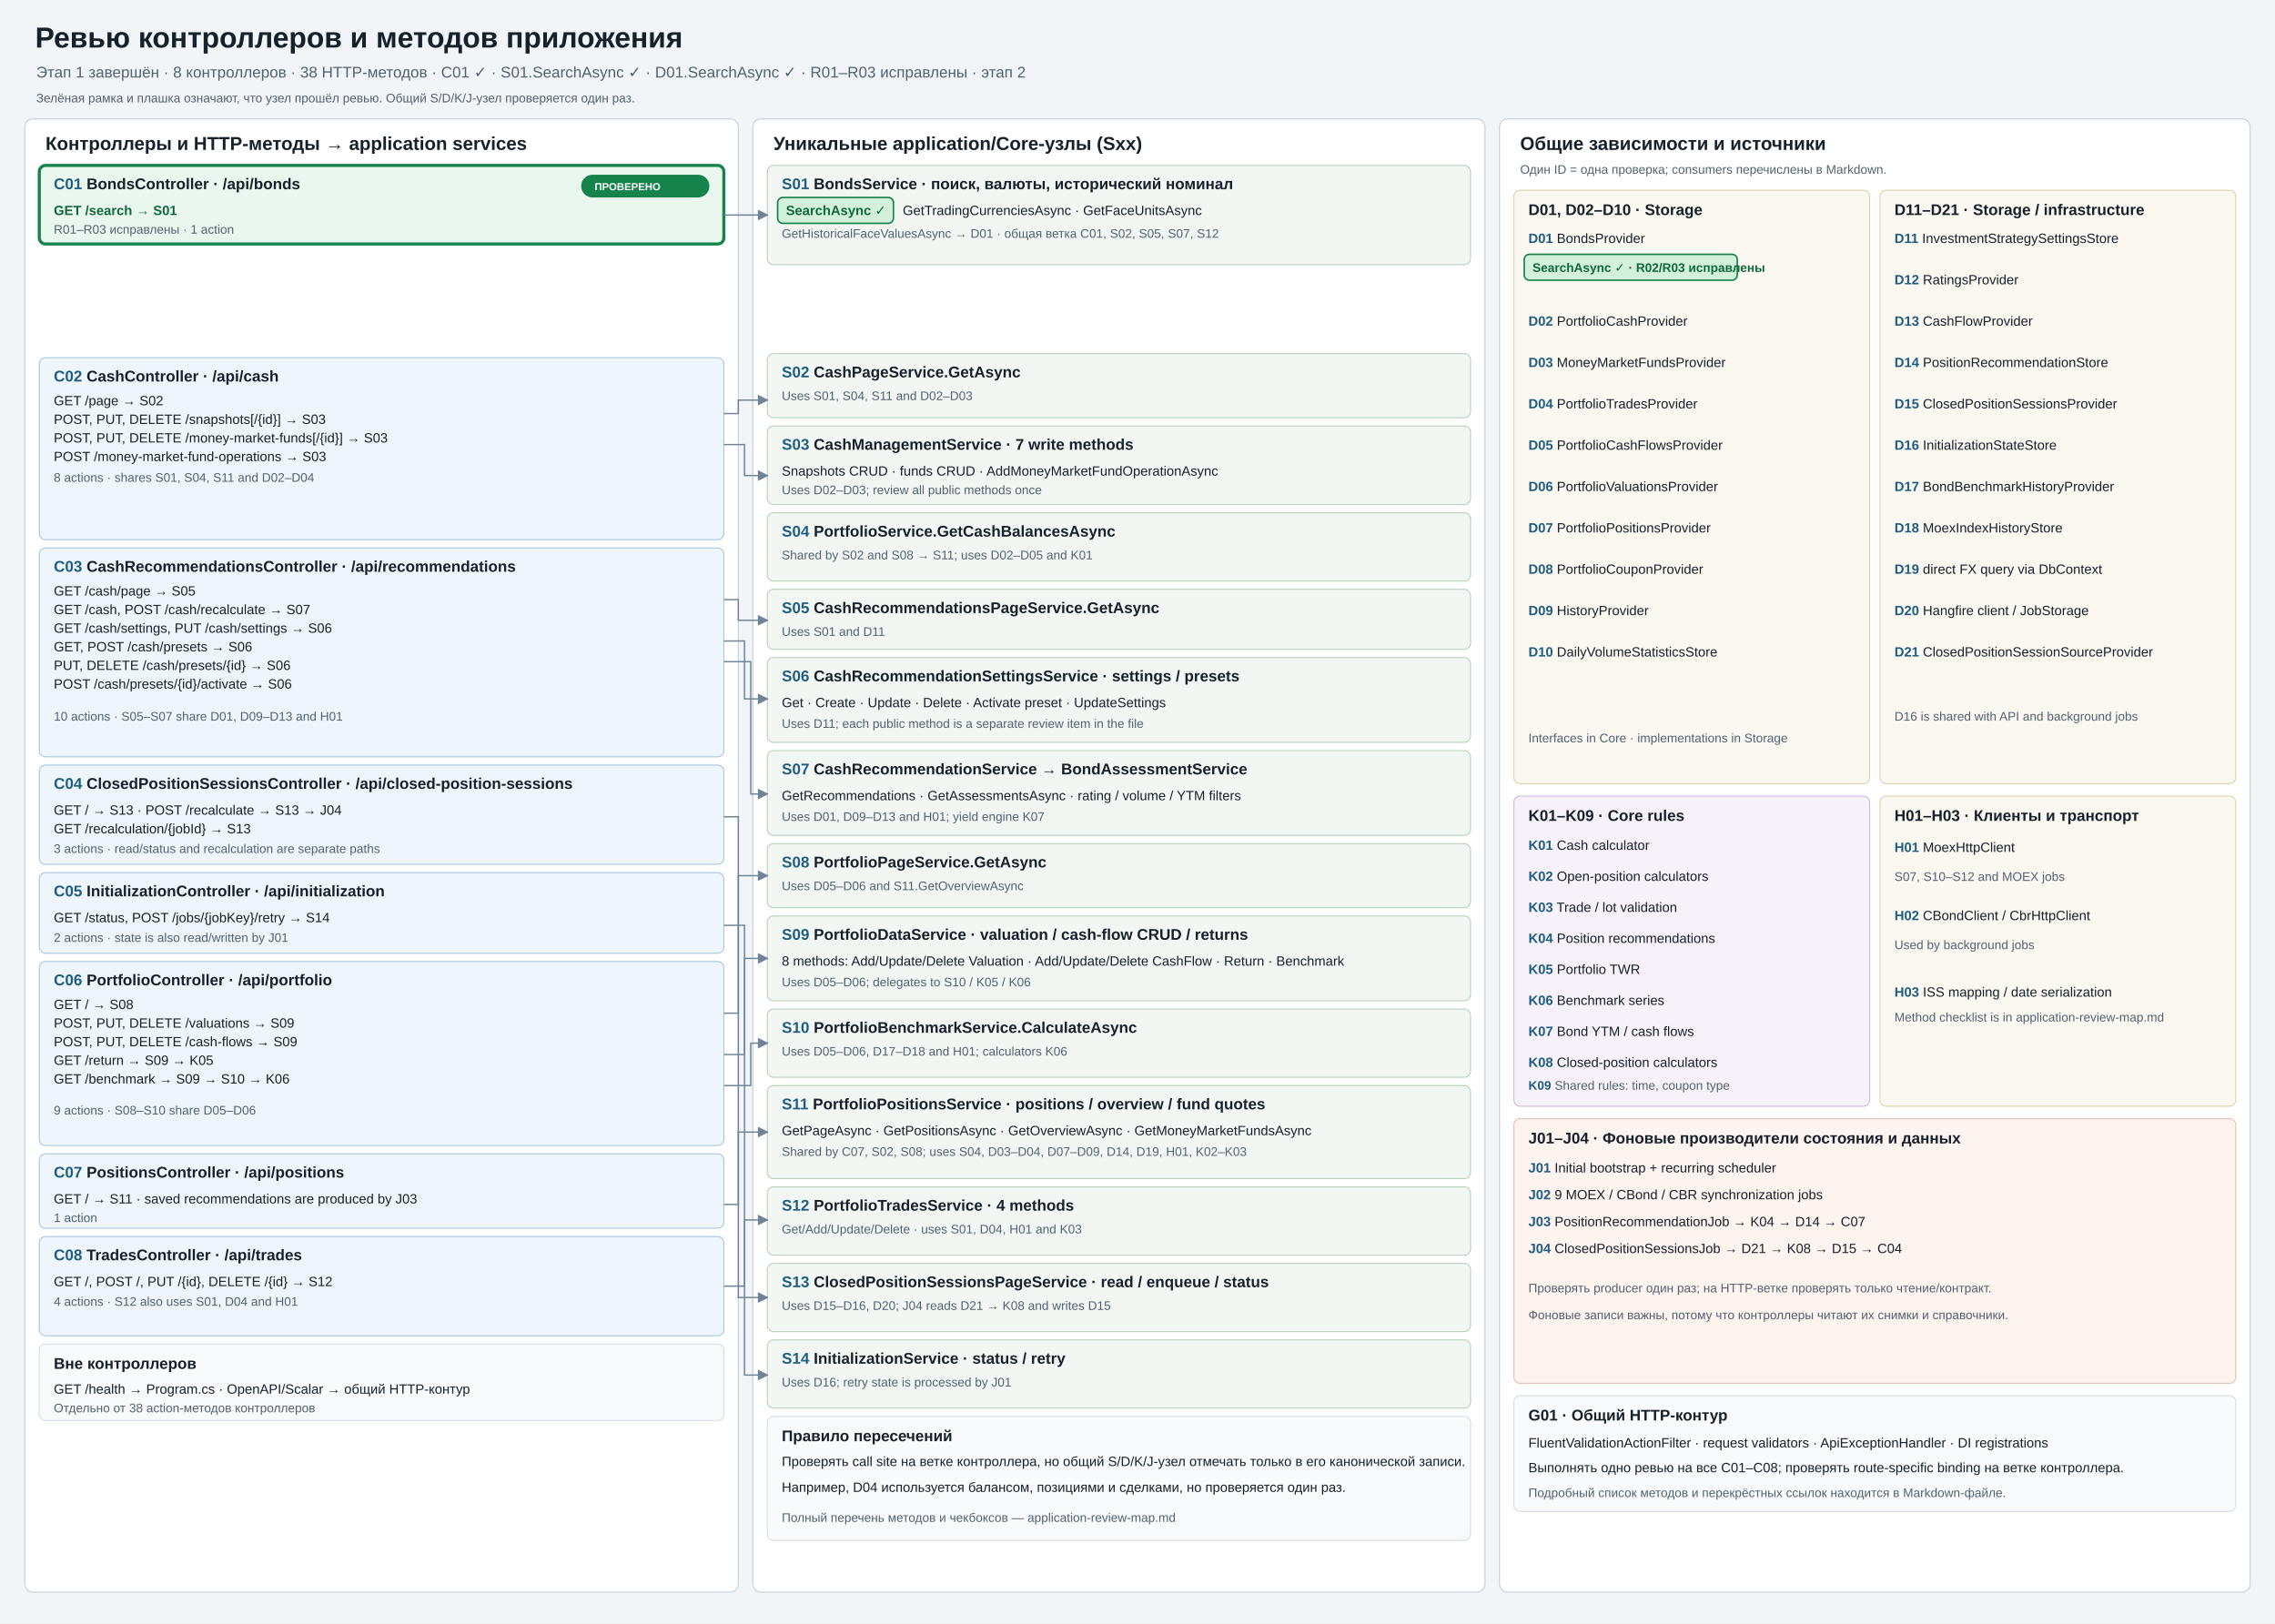
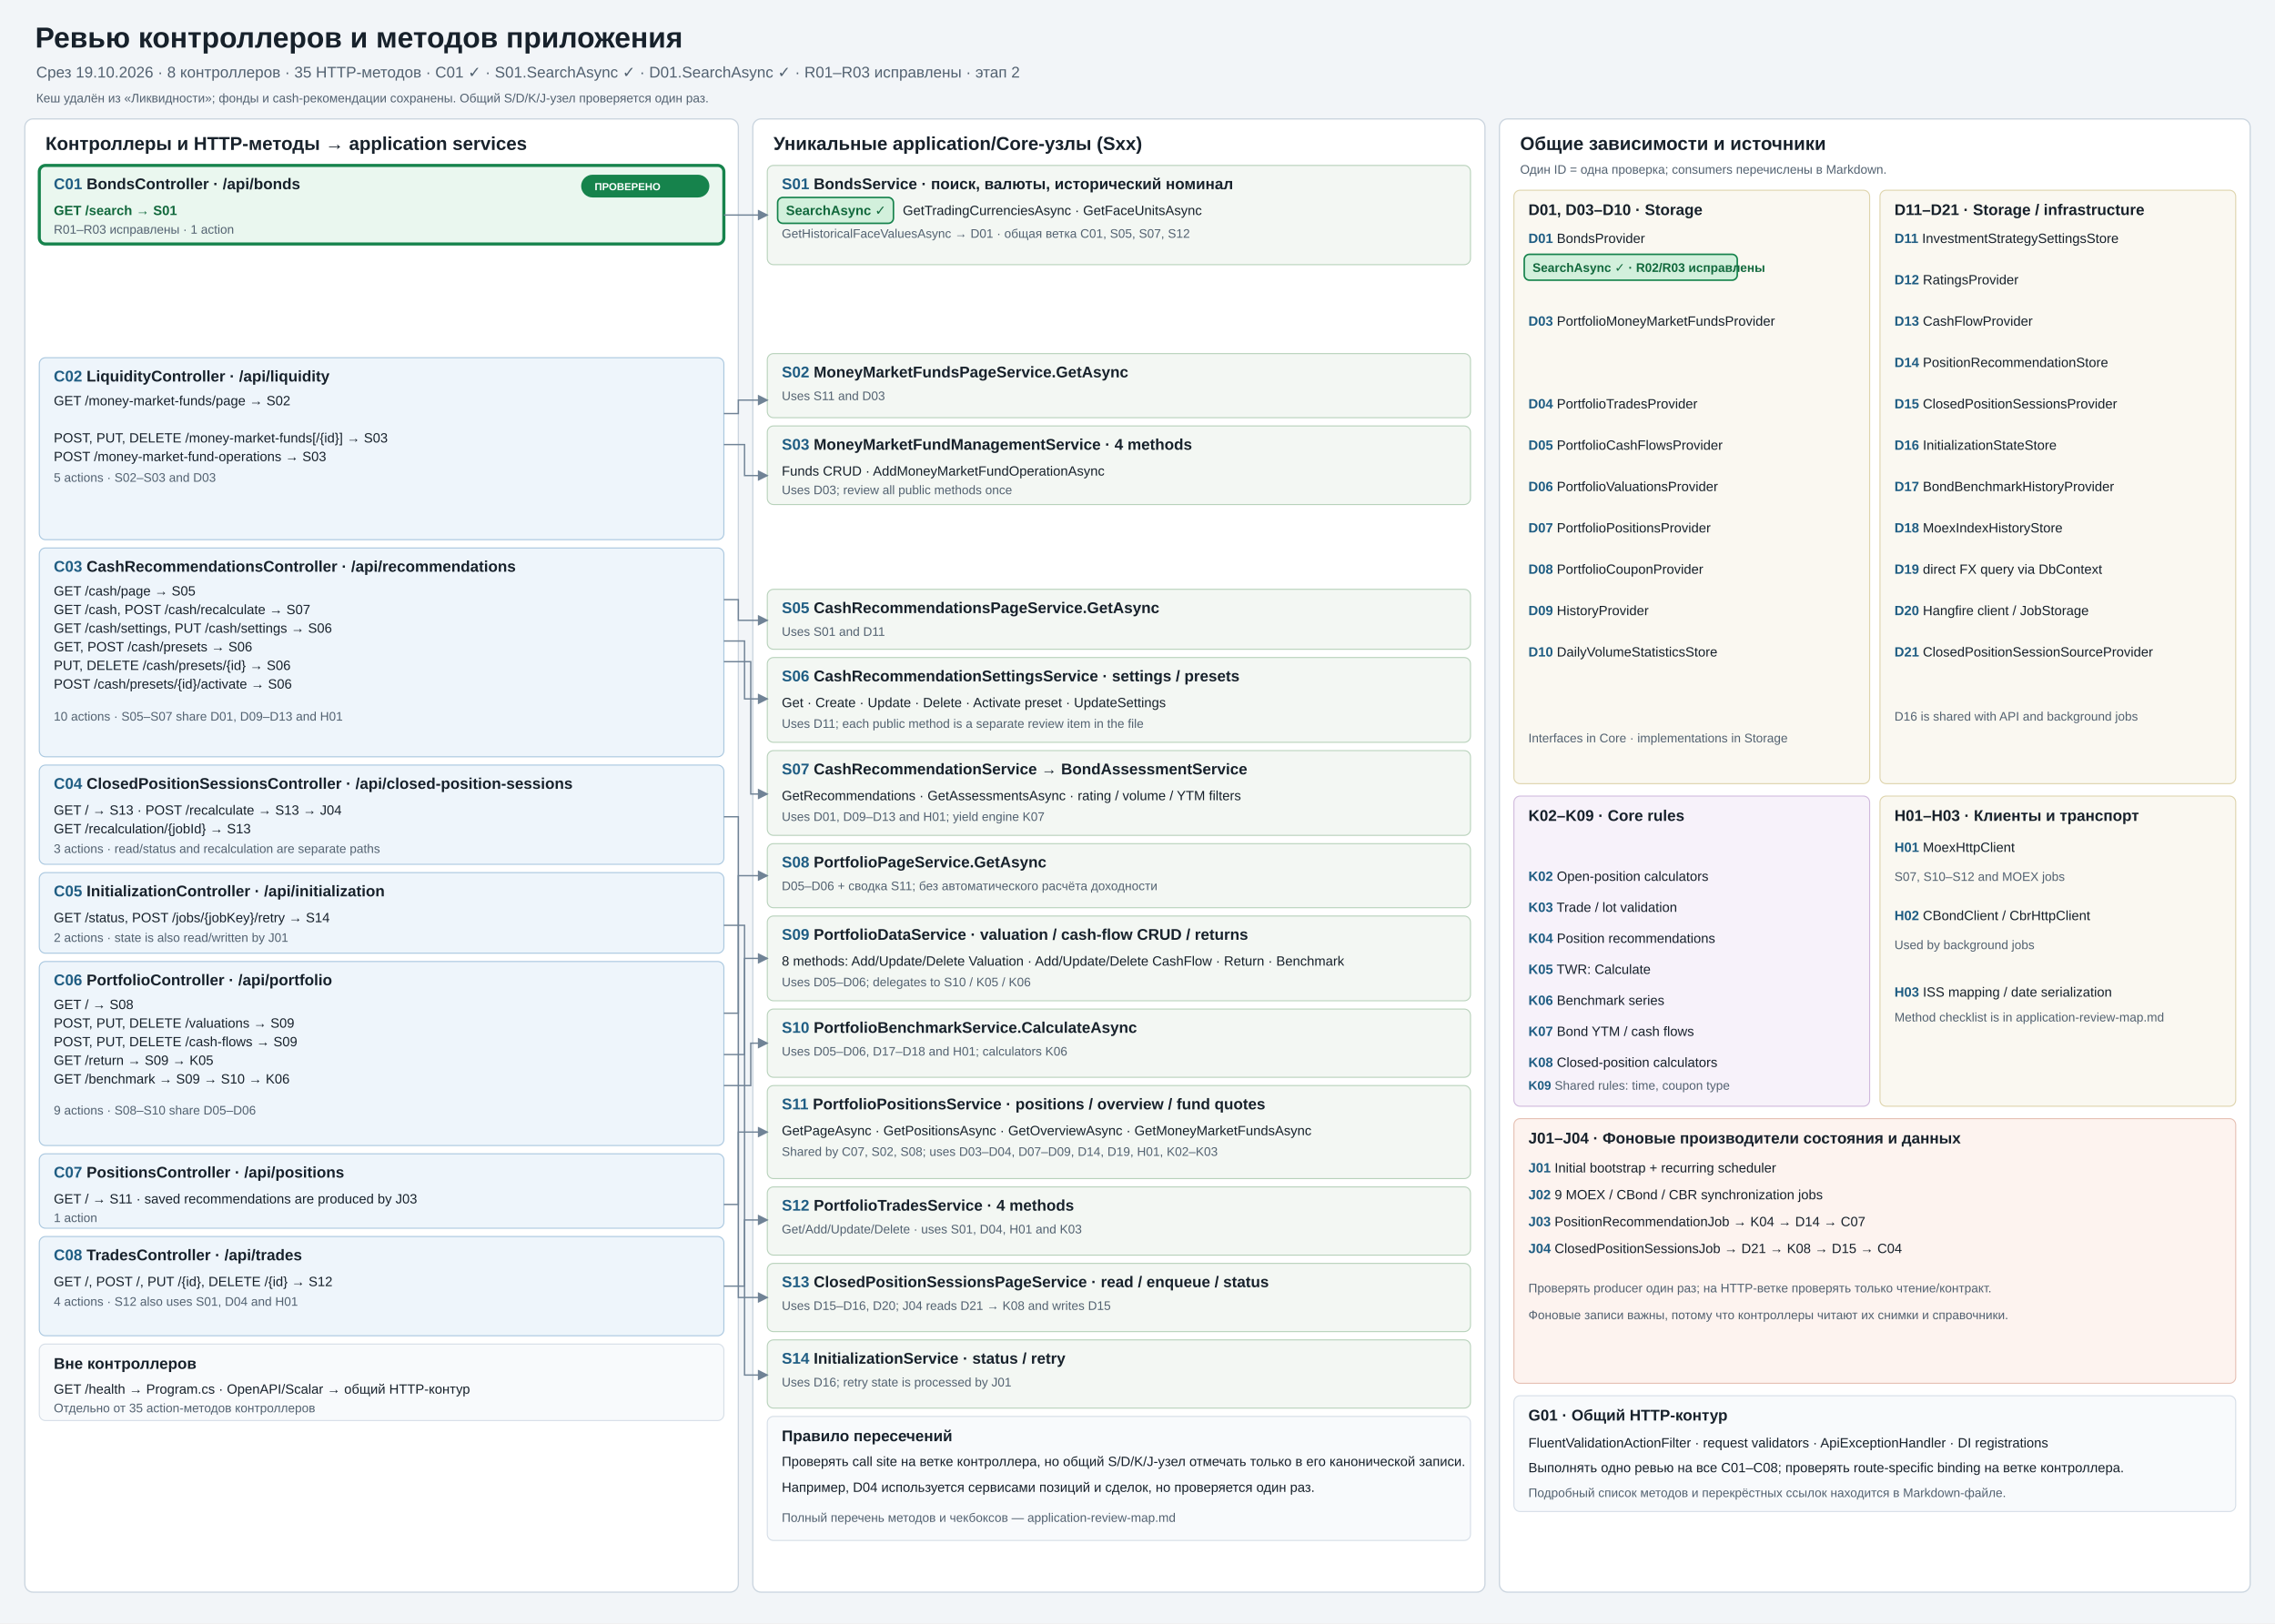
<svg xmlns="http://www.w3.org/2000/svg" width="2200" height="1570" viewBox="0 0 2200 1570" role="img" aria-labelledby="title desc">
  <defs>
    <style>
      text { font-family: Segoe UI, Arial, sans-serif; fill: #17212b; }
      .muted { fill: #526170; }
      .title { font-size: 28px; font-weight: 600; }
      .subtitle { font-size: 15px; }
      .section { font-size: 18px; font-weight: 600; }
      .card-title { font-size: 15px; font-weight: 600; }
      .body { font-size: 13px; }
      .small { font-size: 12px; }
      .panel { fill: #ffffff; stroke: #cbd5df; stroke-width: 1.2; }
      .card { fill: #f8fafc; stroke: #d6dee7; stroke-width: 1; }
      .controller { fill: #eef5fb; stroke: #a9c7df; }
      .service { fill: #f3f7f3; stroke: #b8d2bb; }
      .reviewed-card { fill: #eaf7ef; stroke: #16834c; stroke-width: 3; }
      .reviewed-pill { fill: #d2f0dc; stroke: #16834c; stroke-width: 1.5; }
      .reviewed-text { fill: #11683c; font-weight: 700; }
      .reviewed-badge { fill: #16834c; }
      .reviewed-badge-text { fill: #ffffff; font-size: 10px; font-weight: 700; }
      .dependency { fill: #faf8f1; stroke: #ded4ac; }
      .calc { fill: #f7f2fa; stroke: #d0b9dd; }
      .job { fill: #fdf3ef; stroke: #e5c0b3; }
      .line { stroke: #d4dde6; stroke-width: 1; }
      .connector { fill: none; stroke: #708396; stroke-width: 1.3; marker-end: url(#arrow); }
      .id { fill: #1f5d83; font-weight: 600; }
    </style>
    <marker id="arrow" markerWidth="8" markerHeight="8" refX="7" refY="4" orient="auto" markerUnits="strokeWidth">
      <path d="M0,0 L8,4 L0,8 z" fill="#708396" />
    </marker>
  </defs>
  <rect width="2200" height="1570" fill="#f2f5f8" />
  <text x="34" y="46" class="title">Ревью контроллеров и методов приложения</text>
-   <text x="35" y="75" class="subtitle muted">Этап 1 завершён · 8 контроллеров · 38 HTTP-методов · C01 ✓ · S01.SearchAsync ✓ · D01.SearchAsync ✓ · R01–R03 исправлены · этап 2</text>
-   <text x="35" y="99" class="small muted">Зелёная рамка и плашка означают, что узел прошёл ревью. Общий S/D/K/J-узел проверяется один раз.</text>
+   <text x="35" y="75" class="subtitle muted">Срез 19.10.2026 · 8 контроллеров · 35 HTTP-методов · C01 ✓ · S01.SearchAsync ✓ · D01.SearchAsync ✓ · R01–R03 исправлены · этап 2</text>
+   <text x="35" y="99" class="small muted">Кеш удалён из «Ликвидности»; фонды и cash-рекомендации сохранены. Общий S/D/K/J-узел проверяется один раз.</text>
  <rect x="24" y="115" width="690" height="1425" rx="8" class="panel" />
  <text x="44" y="145" class="section">Контроллеры и HTTP-методы → application services</text>
  <rect x="38" y="160" width="662" height="76" rx="6" class="card controller reviewed-card" />
  <text x="52" y="183" class="card-title">
    <tspan class="id">C01</tspan> BondsController · /api/bonds</text>
  <rect x="562" y="169" width="124" height="22" rx="11" class="reviewed-badge" />
  <text x="575" y="184" class="reviewed-badge-text">ПРОВЕРЕНО</text>
  <text x="52" y="208" class="body reviewed-text">GET /search → S01</text>
  <text x="52" y="226" class="small muted">R01–R03 исправлены · 1 action</text>
  <rect x="38" y="346" width="662" height="176" rx="6" class="card controller" />
  <text x="52" y="369" class="card-title">
-     <tspan class="id">C02</tspan> CashController · /api/cash</text>
-   <text x="52" y="392" class="body">GET /page → S02</text>
-   <text x="52" y="410" class="body">POST, PUT, DELETE /snapshots[/{id}] → S03</text>
+     <tspan class="id">C02</tspan> LiquidityController · /api/liquidity</text>
+   <text x="52" y="392" class="body">GET /money-market-funds/page → S02</text>
+   <text x="52" y="410" class="body" />
  <text x="52" y="428" class="body">POST, PUT, DELETE /money-market-funds[/{id}] → S03</text>
  <text x="52" y="446" class="body">POST /money-market-fund-operations → S03</text>
-   <text x="52" y="466" class="small muted">8 actions · shares S01, S04, S11 and D02–D04</text>
+   <text x="52" y="466" class="small muted">5 actions · S02–S03 and D03</text>
  <rect x="38" y="530" width="662" height="202" rx="6" class="card controller" />
  <text x="52" y="553" class="card-title">
    <tspan class="id">C03</tspan> CashRecommendationsController · /api/recommendations</text>
  <text x="52" y="576" class="body">GET /cash/page → S05</text>
  <text x="52" y="594" class="body">GET /cash, POST /cash/recalculate → S07</text>
  <text x="52" y="612" class="body">GET /cash/settings, PUT /cash/settings → S06</text>
  <text x="52" y="630" class="body">GET, POST /cash/presets → S06</text>
  <text x="52" y="648" class="body">PUT, DELETE /cash/presets/{id} → S06</text>
  <text x="52" y="666" class="body">POST /cash/presets/{id}/activate → S06</text>
  <text x="52" y="697" class="small muted">10 actions · S05–S07 share D01, D09–D13 and H01</text>
  <rect x="38" y="740" width="662" height="96" rx="6" class="card controller" />
  <text x="52" y="763" class="card-title">
    <tspan class="id">C04</tspan> ClosedPositionSessionsController · /api/closed-position-sessions</text>
  <text x="52" y="788" class="body">GET / → S13 · POST /recalculate → S13 → J04</text>
  <text x="52" y="806" class="body">GET /recalculation/{jobId} → S13</text>
  <text x="52" y="825" class="small muted">3 actions · read/status and recalculation are separate paths</text>
  <rect x="38" y="844" width="662" height="78" rx="6" class="card controller" />
  <text x="52" y="867" class="card-title">
    <tspan class="id">C05</tspan> InitializationController · /api/initialization</text>
  <text x="52" y="892" class="body">GET /status, POST /jobs/{jobKey}/retry → S14</text>
  <text x="52" y="911" class="small muted">2 actions · state is also read/written by J01</text>
  <rect x="38" y="930" width="662" height="178" rx="6" class="card controller" />
  <text x="52" y="953" class="card-title">
    <tspan class="id">C06</tspan> PortfolioController · /api/portfolio</text>
  <text x="52" y="976" class="body">GET / → S08</text>
  <text x="52" y="994" class="body">POST, PUT, DELETE /valuations → S09</text>
  <text x="52" y="1012" class="body">POST, PUT, DELETE /cash-flows → S09</text>
  <text x="52" y="1030" class="body">GET /return → S09 → K05</text>
  <text x="52" y="1048" class="body">GET /benchmark → S09 → S10 → K06</text>
  <text x="52" y="1078" class="small muted">9 actions · S08–S10 share D05–D06</text>
  <rect x="38" y="1116" width="662" height="72" rx="6" class="card controller" />
  <text x="52" y="1139" class="card-title">
    <tspan class="id">C07</tspan> PositionsController · /api/positions</text>
  <text x="52" y="1164" class="body">GET / → S11 · saved recommendations are produced by J03</text>
  <text x="52" y="1182" class="small muted">1 action</text>
  <rect x="38" y="1196" width="662" height="96" rx="6" class="card controller" />
  <text x="52" y="1219" class="card-title">
    <tspan class="id">C08</tspan> TradesController · /api/trades</text>
  <text x="52" y="1244" class="body">GET /, POST /, PUT /{id}, DELETE /{id} → S12</text>
  <text x="52" y="1263" class="small muted">4 actions · S12 also uses S01, D04 and H01</text>
  <rect x="38" y="1300" width="662" height="74" rx="6" class="card" />
  <text x="52" y="1324" class="card-title">Вне контроллеров</text>
  <text x="52" y="1348" class="body">GET /health → Program.cs · OpenAPI/Scalar → общий HTTP-контур</text>
-   <text x="52" y="1366" class="small muted">Отдельно от 38 action-методов контроллеров</text>
+   <text x="52" y="1366" class="small muted">Отдельно от 35 action-методов контроллеров</text>
  <rect x="728" y="115" width="708" height="1425" rx="8" class="panel" />
  <text x="748" y="145" class="section">Уникальные application/Core-узлы (Sxx)</text>
  <rect x="742" y="160" width="680" height="96" rx="6" class="card service" />
  <text x="756" y="183" class="card-title">
    <tspan class="id">S01</tspan> BondsService · поиск, валюты, исторический номинал</text>
  <rect x="752" y="191" width="112" height="25" rx="5" class="reviewed-pill" />
  <text x="760" y="208" class="body reviewed-text">SearchAsync ✓</text>
  <text x="873" y="208" class="body">GetTradingCurrenciesAsync · GetFaceUnitsAsync</text>
-   <text x="756" y="230" class="small muted">GetHistoricalFaceValuesAsync → D01 · общая ветка C01, S02, S05, S07, S12</text>
+   <text x="756" y="230" class="small muted">GetHistoricalFaceValuesAsync → D01 · общая ветка C01, S05, S07, S12</text>
  <rect x="742" y="342" width="680" height="62" rx="6" class="card service" />
  <text x="756" y="365" class="card-title">
-     <tspan class="id">S02</tspan> CashPageService.GetAsync</text>
-   <text x="756" y="387" class="small muted">Uses S01, S04, S11 and D02–D03</text>
+     <tspan class="id">S02</tspan> MoneyMarketFundsPageService.GetAsync</text>
+   <text x="756" y="387" class="small muted">Uses S11 and D03</text>
  <rect x="742" y="412" width="680" height="76" rx="6" class="card service" />
  <text x="756" y="435" class="card-title">
-     <tspan class="id">S03</tspan> CashManagementService · 7 write methods</text>
-   <text x="756" y="460" class="body">Snapshots CRUD · funds CRUD · AddMoneyMarketFundOperationAsync</text>
-   <text x="756" y="478" class="small muted">Uses D02–D03; review all public methods once</text>
-   <rect x="742" y="496" width="680" height="66" rx="6" class="card service" />
-   <text x="756" y="519" class="card-title">
-     <tspan class="id">S04</tspan> PortfolioService.GetCashBalancesAsync</text>
-   <text x="756" y="541" class="small muted">Shared by S02 and S08 → S11; uses D02–D05 and K01</text>
+     <tspan class="id">S03</tspan> MoneyMarketFundManagementService · 4 methods</text>
+   <text x="756" y="460" class="body">Funds CRUD · AddMoneyMarketFundOperationAsync</text>
+   <text x="756" y="478" class="small muted">Uses D03; review all public methods once</text>
  <rect x="742" y="570" width="680" height="58" rx="6" class="card service" />
  <text x="756" y="593" class="card-title">
    <tspan class="id">S05</tspan> CashRecommendationsPageService.GetAsync</text>
  <text x="756" y="615" class="small muted">Uses S01 and D11</text>
  <rect x="742" y="636" width="680" height="82" rx="6" class="card service" />
  <text x="756" y="659" class="card-title">
    <tspan class="id">S06</tspan> CashRecommendationSettingsService · settings / presets</text>
  <text x="756" y="684" class="body">Get · Create · Update · Delete · Activate preset · UpdateSettings</text>
  <text x="756" y="704" class="small muted">Uses D11; each public method is a separate review item in the file</text>
  <rect x="742" y="726" width="680" height="82" rx="6" class="card service" />
  <text x="756" y="749" class="card-title">
    <tspan class="id">S07</tspan> CashRecommendationService → BondAssessmentService</text>
  <text x="756" y="774" class="body">GetRecommendations · GetAssessmentsAsync · rating / volume / YTM filters</text>
  <text x="756" y="794" class="small muted">Uses D01, D09–D13 and H01; yield engine K07</text>
  <rect x="742" y="816" width="680" height="62" rx="6" class="card service" />
  <text x="756" y="839" class="card-title">
    <tspan class="id">S08</tspan> PortfolioPageService.GetAsync</text>
-   <text x="756" y="861" class="small muted">Uses D05–D06 and S11.GetOverviewAsync</text>
+   <text x="756" y="861" class="small muted">D05–D06 + сводка S11; без автоматического расчёта доходности</text>
  <rect x="742" y="886" width="680" height="82" rx="6" class="card service" />
  <text x="756" y="909" class="card-title">
    <tspan class="id">S09</tspan> PortfolioDataService · valuation / cash-flow CRUD / returns</text>
  <text x="756" y="934" class="body">8 methods: Add/Update/Delete Valuation · Add/Update/Delete CashFlow · Return · Benchmark</text>
  <text x="756" y="954" class="small muted">Uses D05–D06; delegates to S10 / K05 / K06</text>
  <rect x="742" y="976" width="680" height="66" rx="6" class="card service" />
  <text x="756" y="999" class="card-title">
    <tspan class="id">S10</tspan> PortfolioBenchmarkService.CalculateAsync</text>
  <text x="756" y="1021" class="small muted">Uses D05–D06, D17–D18 and H01; calculators K06</text>
  <rect x="742" y="1050" width="680" height="90" rx="6" class="card service" />
  <text x="756" y="1073" class="card-title">
    <tspan class="id">S11</tspan> PortfolioPositionsService · positions / overview / fund quotes</text>
  <text x="756" y="1098" class="body">GetPageAsync · GetPositionsAsync · GetOverviewAsync · GetMoneyMarketFundsAsync</text>
-   <text x="756" y="1118" class="small muted">Shared by C07, S02, S08; uses S04, D03–D04, D07–D09, D14, D19, H01, K02–K03</text>
+   <text x="756" y="1118" class="small muted">Shared by C07, S02, S08; uses D03–D04, D07–D09, D14, D19, H01, K02–K03</text>
  <rect x="742" y="1148" width="680" height="66" rx="6" class="card service" />
  <text x="756" y="1171" class="card-title">
    <tspan class="id">S12</tspan> PortfolioTradesService · 4 methods</text>
  <text x="756" y="1193" class="small muted">Get/Add/Update/Delete · uses S01, D04, H01 and K03</text>
  <rect x="742" y="1222" width="680" height="66" rx="6" class="card service" />
  <text x="756" y="1245" class="card-title">
    <tspan class="id">S13</tspan> ClosedPositionSessionsPageService · read / enqueue / status</text>
  <text x="756" y="1267" class="small muted">Uses D15–D16, D20; J04 reads D21 → K08 and writes D15</text>
  <rect x="742" y="1296" width="680" height="66" rx="6" class="card service" />
  <text x="756" y="1319" class="card-title">
    <tspan class="id">S14</tspan> InitializationService · status / retry</text>
  <text x="756" y="1341" class="small muted">Uses D16; retry state is processed by J01</text>
  <rect x="742" y="1370" width="680" height="120" rx="6" class="card" />
  <text x="756" y="1394" class="card-title">Правило пересечений</text>
  <text x="756" y="1418" class="body">Проверять call site на ветке контроллера, но общий S/D/K/J-узел отмечать только в его канонической записи.</text>
-   <text x="756" y="1443" class="body">Например, D04 используется балансом, позициями и сделками, но проверяется один раз.</text>
+   <text x="756" y="1443" class="body">Например, D04 используется сервисами позиций и сделок, но проверяется один раз.</text>
  <text x="756" y="1472" class="small muted">Полный перечень методов и чекбоксов — application-review-map.md</text>
  <rect x="1450" y="115" width="726" height="1425" rx="8" class="panel" />
  <path class="connector" d="M700 208 H742" />
  <path class="connector" d="M700 400 H714 V387 H742" />
  <path class="connector" d="M700 430 H720 V460 H742" />
  <path class="connector" d="M700 580 H714 V600 H742" />
  <path class="connector" d="M700 620 H720 V676 H742" />
  <path class="connector" d="M700 640 H726 V768 H742" />
  <path class="connector" d="M700 790 H714 V1255 H742" />
  <path class="connector" d="M700 895 H720 V1330 H742" />
  <path class="connector" d="M700 980 H714 V847 H742" />
  <path class="connector" d="M700 1020 H720 V927 H742" />
  <path class="connector" d="M700 1050 H726 V1009 H742" />
  <path class="connector" d="M700 1165 H714 V1095 H742" />
  <path class="connector" d="M700 1244 H720 V1180 H742" />
  <text x="1470" y="145" class="section">Общие зависимости и источники</text>
  <text x="1470" y="168" class="small muted">Один ID = одна проверка; consumers перечислены в Markdown.</text>
  <rect x="1464" y="184" width="344" height="574" rx="6" class="card dependency" />
-   <text x="1478" y="208" class="card-title">D01, D02–D10 · Storage</text>
+   <text x="1478" y="208" class="card-title">D01, D03–D10 · Storage</text>
  <text x="1478" y="235" class="body">
    <tspan class="id">D01</tspan> BondsProvider</text>
  <rect x="1474" y="246" width="206" height="25" rx="5" class="reviewed-pill" />
  <text x="1482" y="263" class="small reviewed-text">SearchAsync ✓ · R02/R03 исправлены</text>
  <text x="1478" y="315" class="body">
-     <tspan class="id">D02</tspan> PortfolioCashProvider</text>
-   <text x="1478" y="355" class="body">
-     <tspan class="id">D03</tspan> MoneyMarketFundsProvider</text>
+     <tspan class="id">D03</tspan> PortfolioMoneyMarketFundsProvider</text>
+   <text x="1482" y="341" class="small reviewed-text" />
+   <text x="1478" y="355" class="body" />
  <text x="1478" y="395" class="body">
    <tspan class="id">D04</tspan> PortfolioTradesProvider</text>
  <text x="1478" y="435" class="body">
    <tspan class="id">D05</tspan> PortfolioCashFlowsProvider</text>
  <text x="1478" y="475" class="body">
    <tspan class="id">D06</tspan> PortfolioValuationsProvider</text>
  <text x="1478" y="515" class="body">
    <tspan class="id">D07</tspan> PortfolioPositionsProvider</text>
  <text x="1478" y="555" class="body">
    <tspan class="id">D08</tspan> PortfolioCouponProvider</text>
  <text x="1478" y="595" class="body">
    <tspan class="id">D09</tspan> HistoryProvider</text>
  <text x="1478" y="635" class="body">
    <tspan class="id">D10</tspan> DailyVolumeStatisticsStore</text>
  <text x="1478" y="718" class="small muted">Interfaces in Core · implementations in Storage</text>
  <rect x="1818" y="184" width="344" height="574" rx="6" class="card dependency" />
  <text x="1832" y="208" class="card-title">D11–D21 · Storage / infrastructure</text>
  <text x="1832" y="235" class="body">
    <tspan class="id">D11</tspan> InvestmentStrategySettingsStore</text>
  <text x="1832" y="275" class="body">
    <tspan class="id">D12</tspan> RatingsProvider</text>
  <text x="1832" y="315" class="body">
    <tspan class="id">D13</tspan> CashFlowProvider</text>
  <text x="1832" y="355" class="body">
    <tspan class="id">D14</tspan> PositionRecommendationStore</text>
  <text x="1832" y="395" class="body">
    <tspan class="id">D15</tspan> ClosedPositionSessionsProvider</text>
  <text x="1832" y="435" class="body">
    <tspan class="id">D16</tspan> InitializationStateStore</text>
  <text x="1832" y="475" class="body">
    <tspan class="id">D17</tspan> BondBenchmarkHistoryProvider</text>
  <text x="1832" y="515" class="body">
    <tspan class="id">D18</tspan> MoexIndexHistoryStore</text>
  <text x="1832" y="555" class="body">
    <tspan class="id">D19</tspan> direct FX query via DbContext</text>
  <text x="1832" y="595" class="body">
    <tspan class="id">D20</tspan> Hangfire client / JobStorage</text>
  <text x="1832" y="635" class="body">
    <tspan class="id">D21</tspan> ClosedPositionSessionSourceProvider</text>
  <text x="1832" y="697" class="small muted">D16 is shared with API and background jobs</text>
  <rect x="1464" y="770" width="344" height="300" rx="6" class="card calc" />
-   <text x="1478" y="794" class="card-title">K01–K09 · Core rules</text>
-   <text x="1478" y="822" class="body">
-     <tspan class="id">K01</tspan> Cash calculator</text>
+   <text x="1478" y="794" class="card-title">K02–K09 · Core rules</text>
  <text x="1478" y="852" class="body">
    <tspan class="id">K02</tspan> Open-position calculators</text>
  <text x="1478" y="882" class="body">
    <tspan class="id">K03</tspan> Trade / lot validation</text>
  <text x="1478" y="912" class="body">
    <tspan class="id">K04</tspan> Position recommendations</text>
  <text x="1478" y="942" class="body">
-     <tspan class="id">K05</tspan> Portfolio TWR</text>
+     <tspan class="id">K05</tspan> TWR: Calculate</text>
  <text x="1478" y="972" class="body">
    <tspan class="id">K06</tspan> Benchmark series</text>
  <text x="1478" y="1002" class="body">
    <tspan class="id">K07</tspan> Bond YTM / cash flows</text>
  <text x="1478" y="1032" class="body">
    <tspan class="id">K08</tspan> Closed-position calculators</text>
  <text x="1478" y="1054" class="small muted">
    <tspan class="id">K09</tspan> Shared rules: time, coupon type</text>
  <rect x="1818" y="770" width="344" height="300" rx="6" class="card dependency" />
  <text x="1832" y="794" class="card-title">H01–H03 · Клиенты и транспорт</text>
  <text x="1832" y="824" class="body">
    <tspan class="id">H01</tspan> MoexHttpClient</text>
  <text x="1832" y="852" class="small muted">S07, S10–S12 and MOEX jobs</text>
  <text x="1832" y="890" class="body">
    <tspan class="id">H02</tspan> CBondClient / CbrHttpClient</text>
  <text x="1832" y="918" class="small muted">Used by background jobs</text>
  <text x="1832" y="964" class="body">
    <tspan class="id">H03</tspan> ISS mapping / date serialization</text>
  <text x="1832" y="988" class="small muted">Method checklist is in application-review-map.md</text>
  <rect x="1464" y="1082" width="698" height="256" rx="6" class="card job" />
  <text x="1478" y="1106" class="card-title">J01–J04 · Фоновые производители состояния и данных</text>
  <text x="1478" y="1134" class="body">
    <tspan class="id">J01</tspan> Initial bootstrap + recurring scheduler</text>
  <text x="1478" y="1160" class="body">
    <tspan class="id">J02</tspan> 9 MOEX / CBond / CBR synchronization jobs</text>
  <text x="1478" y="1186" class="body">
    <tspan class="id">J03</tspan> PositionRecommendationJob → K04 → D14 → C07</text>
  <text x="1478" y="1212" class="body">
    <tspan class="id">J04</tspan> ClosedPositionSessionsJob → D21 → K08 → D15 → C04</text>
  <text x="1478" y="1250" class="small muted">Проверять producer один раз; на HTTP-ветке проверять только чтение/контракт.</text>
  <text x="1478" y="1276" class="small muted">Фоновые записи важны, потому что контроллеры читают их снимки и справочники.</text>
  <rect x="1464" y="1350" width="698" height="112" rx="6" class="card" />
  <text x="1478" y="1374" class="card-title">G01 · Общий HTTP-контур</text>
  <text x="1478" y="1400" class="body">FluentValidationActionFilter · request validators · ApiExceptionHandler · DI registrations</text>
  <text x="1478" y="1424" class="body">Выполнять одно ревью на все C01–C08; проверять route-specific binding на ветке контроллера.</text>
  <text x="1478" y="1448" class="small muted">Подробный список методов и перекрёстных ссылок находится в Markdown-файле.</text>
</svg>
